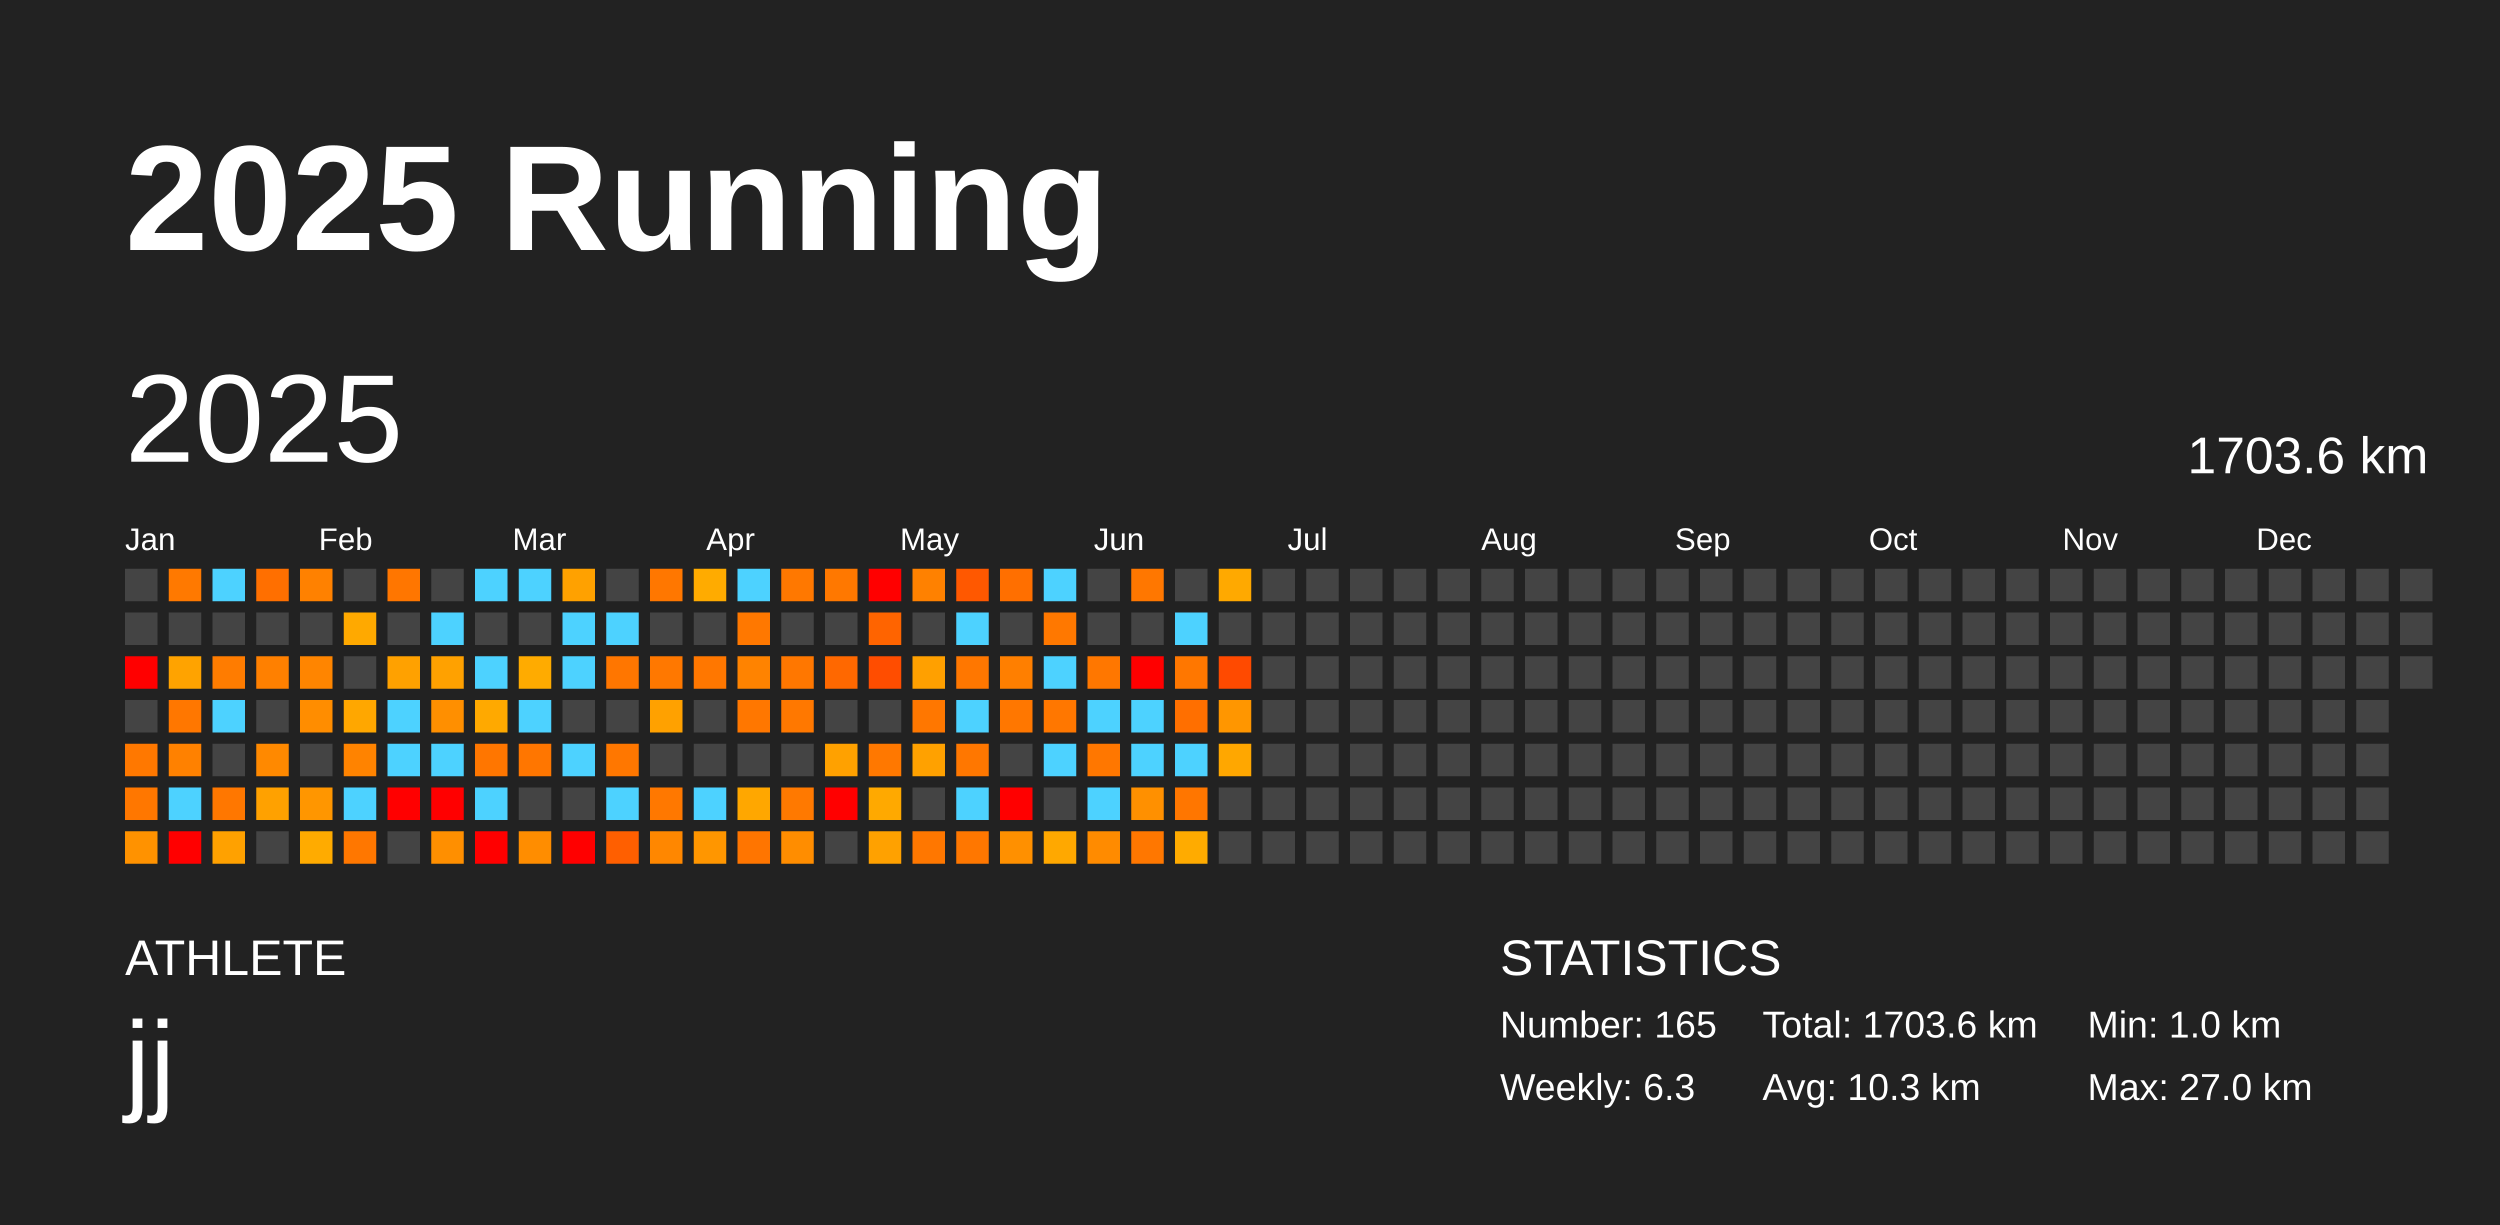
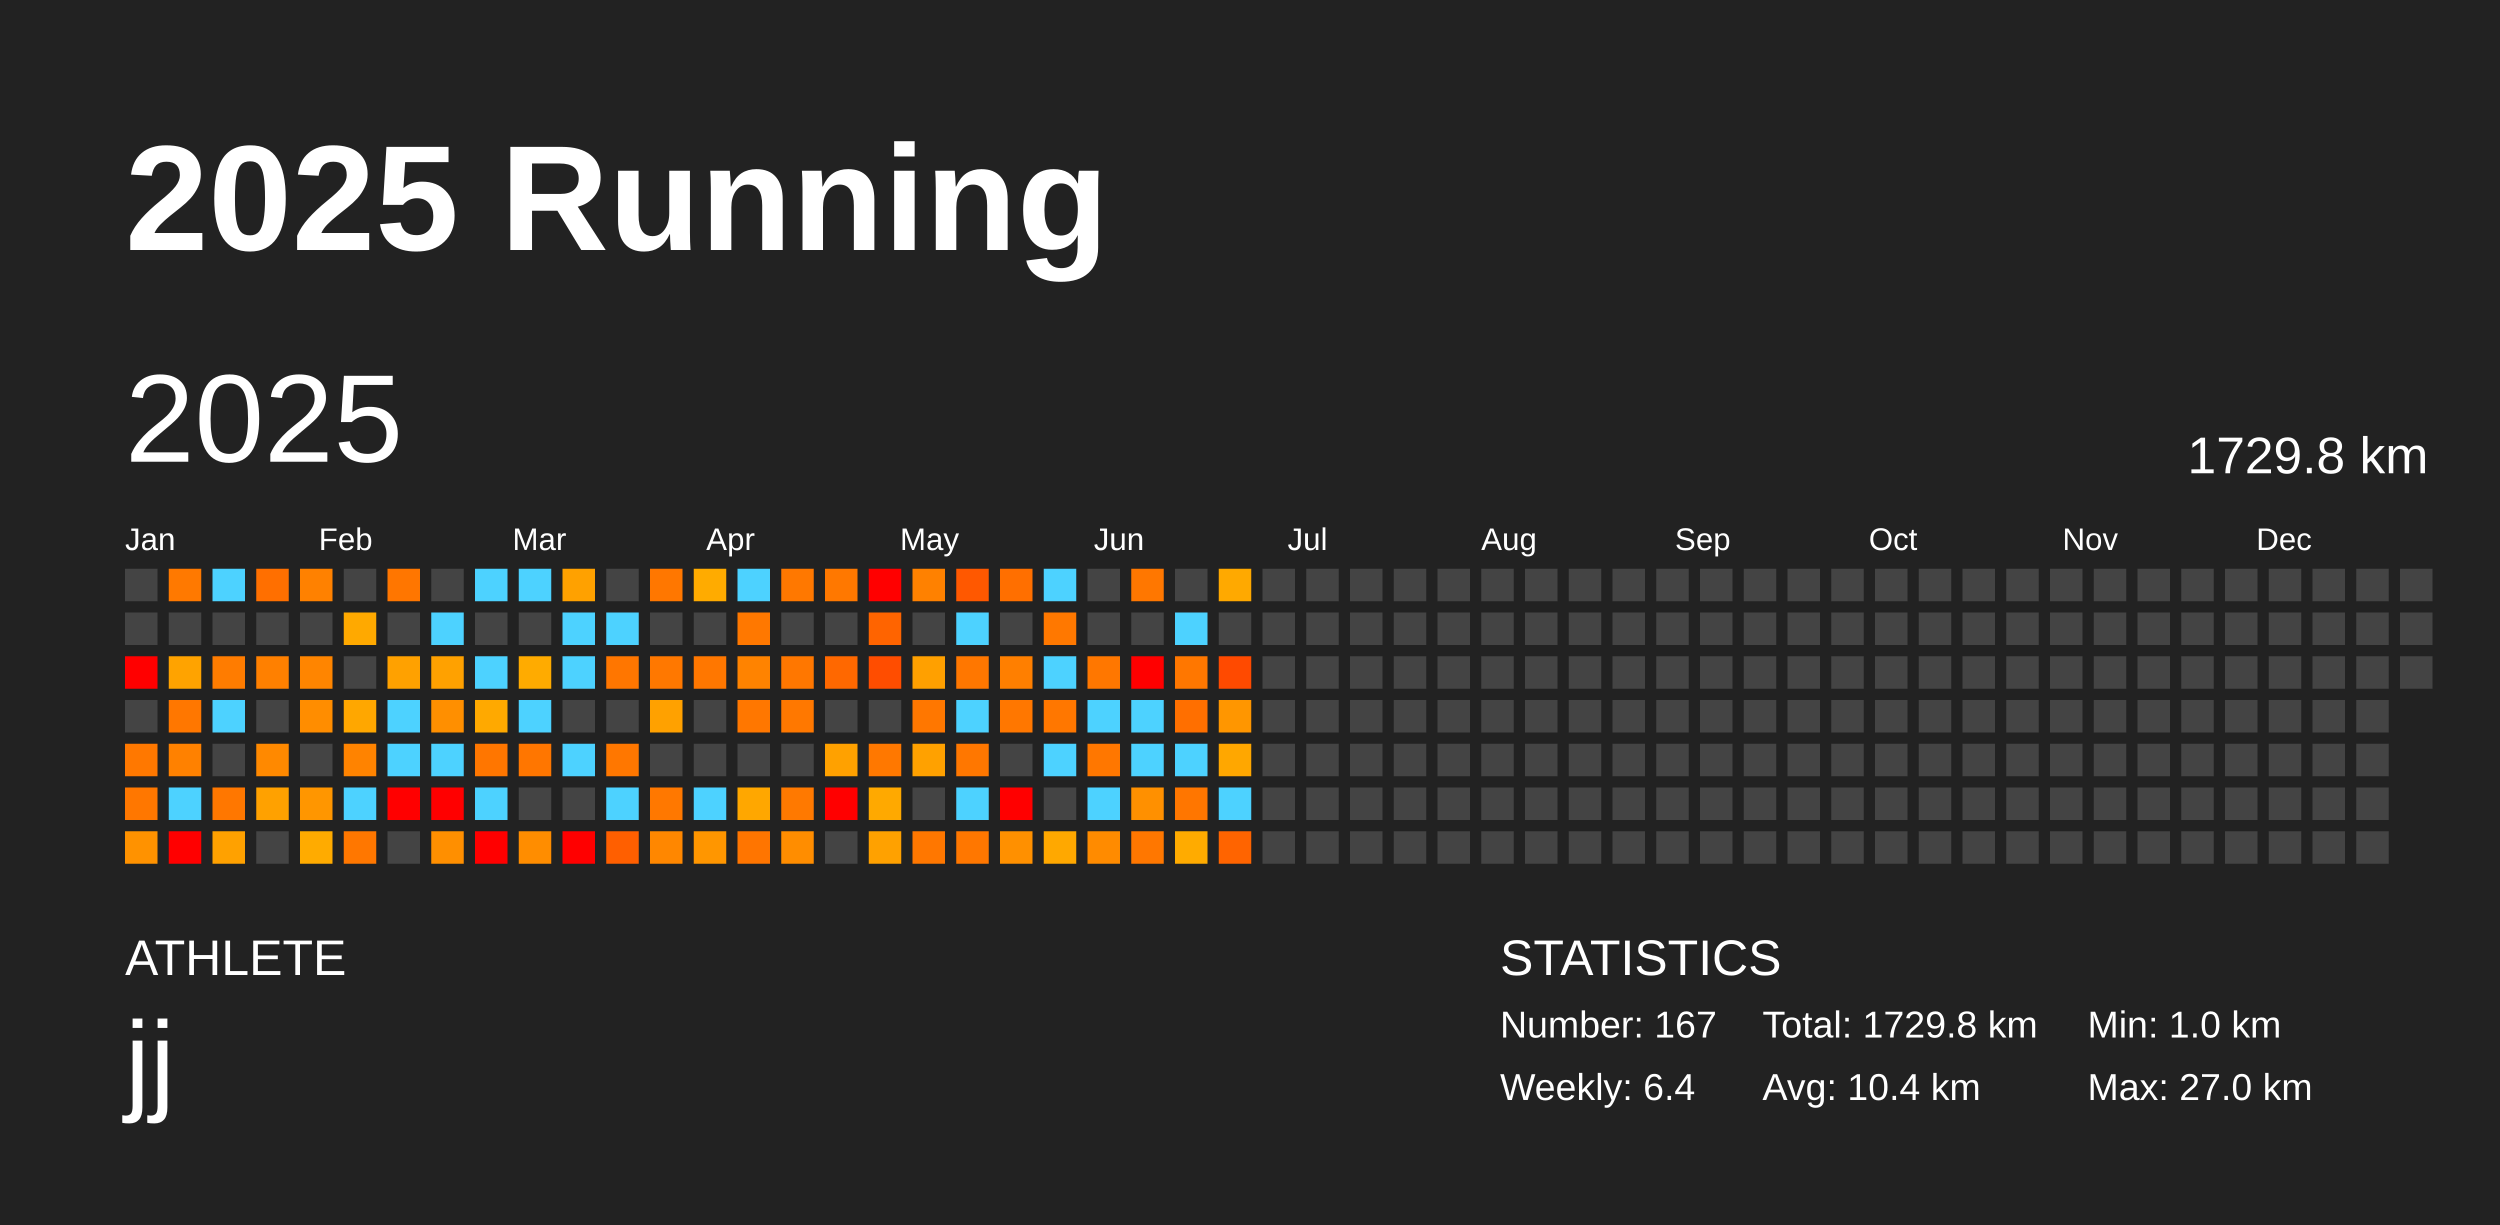
<svg xmlns="http://www.w3.org/2000/svg" baseProfile="full" height="98mm" version="1.1" viewBox="0,0,200,98" width="200mm">
  <defs />
  <rect fill="#222222" height="98" width="200" x="0" y="0" />
  <text fill="#FFFFFF" style="font-size:12px; font-family:Arial; font-weight:bold;" x="10" y="20">2025 Running</text>
  <text fill="#FFFFFF" style="font-size:4px; font-family:Arial" x="10" y="78">ATHLETE</text>
  <text fill="#FFFFFF" style="font-size:9px; font-family:Arial" x="10" y="88">jj</text>
  <text fill="#FFFFFF" style="font-size:4px; font-family:Arial" x="120" y="78">STATISTICS</text>
-   <text fill="#FFFFFF" style="font-size:3px; font-family:Arial" x="120" y="83">Number: 165</text>
-   <text fill="#FFFFFF" style="font-size:3px; font-family:Arial" x="120" y="88">Weekly: 6.3</text>
-   <text fill="#FFFFFF" style="font-size:3px; font-family:Arial" x="141" y="83">Total: 1703.6 km</text>
-   <text fill="#FFFFFF" style="font-size:3px; font-family:Arial" x="141" y="88">Avg: 10.3 km</text>
+   <text fill="#FFFFFF" style="font-size:3px; font-family:Arial" x="120" y="83">Number: 167</text>
+   <text fill="#FFFFFF" style="font-size:3px; font-family:Arial" x="120" y="88">Weekly: 6.4</text>
+   <text fill="#FFFFFF" style="font-size:3px; font-family:Arial" x="141" y="83">Total: 1729.8 km</text>
+   <text fill="#FFFFFF" style="font-size:3px; font-family:Arial" x="141" y="88">Avg: 10.4 km</text>
  <text fill="#FFFFFF" style="font-size:3px; font-family:Arial" x="167" y="83">Min: 1.0 km</text>
  <text fill="#FFFFFF" style="font-size:3px; font-family:Arial" x="167" y="88">Max: 27.0 km</text>
  <text dominant-baseline="hanging" fill="#FFFFFF" style="font-size:10.0px; font-family:Arial;" x="10" y="30">2025</text>
-   <text dominant-baseline="hanging" fill="#FFFFFF" style="font-size:4.125px; font-family:Arial;" x="175" y="35">1703.6 km</text>
+   <text dominant-baseline="hanging" fill="#FFFFFF" style="font-size:4.125px; font-family:Arial;" x="175" y="35">1729.8 km</text>
  <text fill="#FFFFFF" style="font-size:2.5px; font-family:Arial" x="10.0" y="44">Jan</text>
  <text fill="#FFFFFF" style="font-size:2.5px; font-family:Arial" x="25.5" y="44">Feb</text>
  <text fill="#FFFFFF" style="font-size:2.5px; font-family:Arial" x="41.0" y="44">Mar</text>
  <text fill="#FFFFFF" style="font-size:2.5px; font-family:Arial" x="56.5" y="44">Apr</text>
  <text fill="#FFFFFF" style="font-size:2.5px; font-family:Arial" x="72.0" y="44">May</text>
  <text fill="#FFFFFF" style="font-size:2.5px; font-family:Arial" x="87.5" y="44">Jun</text>
  <text fill="#FFFFFF" style="font-size:2.5px; font-family:Arial" x="103.0" y="44">Jul</text>
  <text fill="#FFFFFF" style="font-size:2.5px; font-family:Arial" x="118.5" y="44">Aug</text>
  <text fill="#FFFFFF" style="font-size:2.5px; font-family:Arial" x="134.0" y="44">Sep</text>
  <text fill="#FFFFFF" style="font-size:2.5px; font-family:Arial" x="149.5" y="44">Oct</text>
  <text fill="#FFFFFF" style="font-size:2.5px; font-family:Arial" x="165.0" y="44">Nov</text>
  <text fill="#FFFFFF" style="font-size:2.5px; font-family:Arial" x="180.5" y="44">Dec</text>
  <rect fill="#444444" height="2.6" width="2.6" x="10.0" y="45.5" />
  <rect fill="#444444" height="2.6" width="2.6" x="10.0" y="49.0" />
  <rect fill="red" height="2.6" width="2.6" x="10.0" y="52.5" />
  <rect fill="#444444" height="2.6" width="2.6" x="10.0" y="56.0" />
  <rect fill="#ff7800" height="2.6" width="2.6" x="10.0" y="59.5" />
  <rect fill="#ff7700" height="2.6" width="2.6" x="10.0" y="63.0" />
  <rect fill="#ff9200" height="2.6" width="2.6" x="10.0" y="66.5" />
  <rect fill="#ff7900" height="2.6" width="2.6" x="13.5" y="45.5" />
  <rect fill="#444444" height="2.6" width="2.6" x="13.5" y="49.0" />
  <rect fill="#ffa300" height="2.6" width="2.6" x="13.5" y="52.5" />
  <rect fill="#ff7700" height="2.6" width="2.6" x="13.5" y="56.0" />
  <rect fill="#ff8100" height="2.6" width="2.6" x="13.5" y="59.5" />
  <rect fill="#4dd2ff" height="2.6" width="2.6" x="13.5" y="63.0" />
  <rect fill="red" height="2.6" width="2.6" x="13.5" y="66.5" />
  <rect fill="#4dd2ff" height="2.6" width="2.6" x="17.0" y="45.5" />
  <rect fill="#444444" height="2.6" width="2.6" x="17.0" y="49.0" />
  <rect fill="#ff7c00" height="2.6" width="2.6" x="17.0" y="52.5" />
  <rect fill="#4dd2ff" height="2.6" width="2.6" x="17.0" y="56.0" />
  <rect fill="#444444" height="2.6" width="2.6" x="17.0" y="59.5" />
  <rect fill="#ff7700" height="2.6" width="2.6" x="17.0" y="63.0" />
  <rect fill="#ffa100" height="2.6" width="2.6" x="17.0" y="66.5" />
  <rect fill="#ff6f00" height="2.6" width="2.6" x="20.5" y="45.5" />
  <rect fill="#444444" height="2.6" width="2.6" x="20.5" y="49.0" />
  <rect fill="#ff8000" height="2.6" width="2.6" x="20.5" y="52.5" />
  <rect fill="#444444" height="2.6" width="2.6" x="20.5" y="56.0" />
  <rect fill="#ff8900" height="2.6" width="2.6" x="20.5" y="59.5" />
  <rect fill="#ffa100" height="2.6" width="2.6" x="20.5" y="63.0" />
  <rect fill="#444444" height="2.6" width="2.6" x="20.5" y="66.5" />
  <rect fill="#ff8100" height="2.6" width="2.6" x="24.0" y="45.5" />
  <rect fill="#444444" height="2.6" width="2.6" x="24.0" y="49.0" />
  <rect fill="#ff8500" height="2.6" width="2.6" x="24.0" y="52.5" />
  <rect fill="#ff8d00" height="2.6" width="2.6" x="24.0" y="56.0" />
  <rect fill="#444444" height="2.6" width="2.6" x="24.0" y="59.5" />
  <rect fill="#ff9600" height="2.6" width="2.6" x="24.0" y="63.0" />
  <rect fill="#ffab00" height="2.6" width="2.6" x="24.0" y="66.5" />
  <rect fill="#444444" height="2.6" width="2.6" x="27.5" y="45.5" />
  <rect fill="#ffa900" height="2.6" width="2.6" x="27.5" y="49.0" />
  <rect fill="#444444" height="2.6" width="2.6" x="27.5" y="52.5" />
  <rect fill="#ffa700" height="2.6" width="2.6" x="27.5" y="56.0" />
  <rect fill="#ff8300" height="2.6" width="2.6" x="27.5" y="59.5" />
  <rect fill="#4dd2ff" height="2.6" width="2.6" x="27.5" y="63.0" />
  <rect fill="#ff7700" height="2.6" width="2.6" x="27.5" y="66.5" />
  <rect fill="#ff7600" height="2.6" width="2.6" x="31.0" y="45.5" />
  <rect fill="#444444" height="2.6" width="2.6" x="31.0" y="49.0" />
  <rect fill="#ffa100" height="2.6" width="2.6" x="31.0" y="52.5" />
  <rect fill="#4dd2ff" height="2.6" width="2.6" x="31.0" y="56.0" />
  <rect fill="#4dd2ff" height="2.6" width="2.6" x="31.0" y="59.5" />
  <rect fill="red" height="2.6" width="2.6" x="31.0" y="63.0" />
  <rect fill="#444444" height="2.6" width="2.6" x="31.0" y="66.5" />
  <rect fill="#444444" height="2.6" width="2.6" x="34.5" y="45.5" />
  <rect fill="#4dd2ff" height="2.6" width="2.6" x="34.5" y="49.0" />
  <rect fill="#ffa100" height="2.6" width="2.6" x="34.5" y="52.5" />
  <rect fill="#ff8f00" height="2.6" width="2.6" x="34.5" y="56.0" />
  <rect fill="#4dd2ff" height="2.6" width="2.6" x="34.5" y="59.5" />
  <rect fill="red" height="2.6" width="2.6" x="34.5" y="63.0" />
  <rect fill="#ff8f00" height="2.6" width="2.6" x="34.5" y="66.5" />
  <rect fill="#4dd2ff" height="2.6" width="2.6" x="38.0" y="45.5" />
  <rect fill="#444444" height="2.6" width="2.6" x="38.0" y="49.0" />
  <rect fill="#4dd2ff" height="2.6" width="2.6" x="38.0" y="52.5" />
  <rect fill="#ffa900" height="2.6" width="2.6" x="38.0" y="56.0" />
  <rect fill="#ff7600" height="2.6" width="2.6" x="38.0" y="59.5" />
  <rect fill="#4dd2ff" height="2.6" width="2.6" x="38.0" y="63.0" />
  <rect fill="red" height="2.6" width="2.6" x="38.0" y="66.5" />
  <rect fill="#4dd2ff" height="2.6" width="2.6" x="41.5" y="45.5" />
  <rect fill="#444444" height="2.6" width="2.6" x="41.5" y="49.0" />
  <rect fill="#ffab00" height="2.6" width="2.6" x="41.5" y="52.5" />
  <rect fill="#4dd2ff" height="2.6" width="2.6" x="41.5" y="56.0" />
  <rect fill="#ff7600" height="2.6" width="2.6" x="41.5" y="59.5" />
  <rect fill="#444444" height="2.6" width="2.6" x="41.5" y="63.0" />
  <rect fill="#ff8d00" height="2.6" width="2.6" x="41.5" y="66.5" />
  <rect fill="#ffa100" height="2.6" width="2.6" x="45.0" y="45.5" />
  <rect fill="#4dd2ff" height="2.6" width="2.6" x="45.0" y="49.0" />
  <rect fill="#4dd2ff" height="2.6" width="2.6" x="45.0" y="52.5" />
  <rect fill="#444444" height="2.6" width="2.6" x="45.0" y="56.0" />
  <rect fill="#4dd2ff" height="2.6" width="2.6" x="45.0" y="59.5" />
  <rect fill="#444444" height="2.6" width="2.6" x="45.0" y="63.0" />
  <rect fill="red" height="2.6" width="2.6" x="45.0" y="66.5" />
  <rect fill="#444444" height="2.6" width="2.6" x="48.5" y="45.5" />
  <rect fill="#4dd2ff" height="2.6" width="2.6" x="48.5" y="49.0" />
  <rect fill="#ff7600" height="2.6" width="2.6" x="48.5" y="52.5" />
  <rect fill="#444444" height="2.6" width="2.6" x="48.5" y="56.0" />
  <rect fill="#ff7700" height="2.6" width="2.6" x="48.5" y="59.5" />
  <rect fill="#4dd2ff" height="2.6" width="2.6" x="48.5" y="63.0" />
  <rect fill="#ff5f00" height="2.6" width="2.6" x="48.5" y="66.5" />
  <rect fill="#ff7700" height="2.6" width="2.6" x="52.0" y="45.5" />
  <rect fill="#444444" height="2.6" width="2.6" x="52.0" y="49.0" />
  <rect fill="#ff7800" height="2.6" width="2.6" x="52.0" y="52.5" />
  <rect fill="#ffa100" height="2.6" width="2.6" x="52.0" y="56.0" />
  <rect fill="#444444" height="2.6" width="2.6" x="52.0" y="59.5" />
  <rect fill="#ff7800" height="2.6" width="2.6" x="52.0" y="63.0" />
  <rect fill="#ff8700" height="2.6" width="2.6" x="52.0" y="66.5" />
  <rect fill="#ffab00" height="2.6" width="2.6" x="55.5" y="45.5" />
  <rect fill="#444444" height="2.6" width="2.6" x="55.5" y="49.0" />
  <rect fill="#ff7700" height="2.6" width="2.6" x="55.5" y="52.5" />
  <rect fill="#444444" height="2.6" width="2.6" x="55.5" y="56.0" />
  <rect fill="#444444" height="2.6" width="2.6" x="55.5" y="59.5" />
  <rect fill="#4dd2ff" height="2.6" width="2.6" x="55.5" y="63.0" />
  <rect fill="#ff9600" height="2.6" width="2.6" x="55.5" y="66.5" />
  <rect fill="#4dd2ff" height="2.6" width="2.6" x="59.0" y="45.5" />
  <rect fill="#ff7800" height="2.6" width="2.6" x="59.0" y="49.0" />
  <rect fill="#ff8300" height="2.6" width="2.6" x="59.0" y="52.5" />
  <rect fill="#ff7700" height="2.6" width="2.6" x="59.0" y="56.0" />
  <rect fill="#444444" height="2.6" width="2.6" x="59.0" y="59.5" />
  <rect fill="#ffa700" height="2.6" width="2.6" x="59.0" y="63.0" />
  <rect fill="#ff7500" height="2.6" width="2.6" x="59.0" y="66.5" />
  <rect fill="#ff7800" height="2.6" width="2.6" x="62.5" y="45.5" />
  <rect fill="#444444" height="2.6" width="2.6" x="62.5" y="49.0" />
  <rect fill="#ff7700" height="2.6" width="2.6" x="62.5" y="52.5" />
  <rect fill="#ff7800" height="2.6" width="2.6" x="62.5" y="56.0" />
  <rect fill="#444444" height="2.6" width="2.6" x="62.5" y="59.5" />
  <rect fill="#ff7900" height="2.6" width="2.6" x="62.5" y="63.0" />
  <rect fill="#ff8d00" height="2.6" width="2.6" x="62.5" y="66.5" />
  <rect fill="#ff7800" height="2.6" width="2.6" x="66.0" y="45.5" />
  <rect fill="#444444" height="2.6" width="2.6" x="66.0" y="49.0" />
  <rect fill="#ff6800" height="2.6" width="2.6" x="66.0" y="52.5" />
  <rect fill="#444444" height="2.6" width="2.6" x="66.0" y="56.0" />
  <rect fill="#ffa100" height="2.6" width="2.6" x="66.0" y="59.5" />
  <rect fill="red" height="2.6" width="2.6" x="66.0" y="63.0" />
  <rect fill="#444444" height="2.6" width="2.6" x="66.0" y="66.5" />
  <rect fill="red" height="2.6" width="2.6" x="69.5" y="45.5" />
  <rect fill="#ff6400" height="2.6" width="2.6" x="69.5" y="49.0" />
  <rect fill="#ff4d00" height="2.6" width="2.6" x="69.5" y="52.5" />
  <rect fill="#444444" height="2.6" width="2.6" x="69.5" y="56.0" />
  <rect fill="#ff7800" height="2.6" width="2.6" x="69.5" y="59.5" />
  <rect fill="#ffa900" height="2.6" width="2.6" x="69.5" y="63.0" />
  <rect fill="#ffa100" height="2.6" width="2.6" x="69.5" y="66.5" />
  <rect fill="#ff8100" height="2.6" width="2.6" x="73.0" y="45.5" />
  <rect fill="#444444" height="2.6" width="2.6" x="73.0" y="49.0" />
  <rect fill="#ffa000" height="2.6" width="2.6" x="73.0" y="52.5" />
  <rect fill="#ff7700" height="2.6" width="2.6" x="73.0" y="56.0" />
  <rect fill="#ffa100" height="2.6" width="2.6" x="73.0" y="59.5" />
  <rect fill="#444444" height="2.6" width="2.6" x="73.0" y="63.0" />
  <rect fill="#ff7700" height="2.6" width="2.6" x="73.0" y="66.5" />
  <rect fill="#ff5800" height="2.6" width="2.6" x="76.5" y="45.5" />
  <rect fill="#4dd2ff" height="2.6" width="2.6" x="76.5" y="49.0" />
  <rect fill="#ff7700" height="2.6" width="2.6" x="76.5" y="52.5" />
  <rect fill="#4dd2ff" height="2.6" width="2.6" x="76.5" y="56.0" />
  <rect fill="#ff7700" height="2.6" width="2.6" x="76.5" y="59.5" />
  <rect fill="#4dd2ff" height="2.6" width="2.6" x="76.5" y="63.0" />
  <rect fill="#ff7700" height="2.6" width="2.6" x="76.5" y="66.5" />
  <rect fill="#ff6f00" height="2.6" width="2.6" x="80.0" y="45.5" />
  <rect fill="#444444" height="2.6" width="2.6" x="80.0" y="49.0" />
  <rect fill="#ff7f00" height="2.6" width="2.6" x="80.0" y="52.5" />
  <rect fill="#ff7700" height="2.6" width="2.6" x="80.0" y="56.0" />
  <rect fill="#444444" height="2.6" width="2.6" x="80.0" y="59.5" />
  <rect fill="red" height="2.6" width="2.6" x="80.0" y="63.0" />
  <rect fill="#ff9000" height="2.6" width="2.6" x="80.0" y="66.5" />
  <rect fill="#4dd2ff" height="2.6" width="2.6" x="83.5" y="45.5" />
  <rect fill="#ff7800" height="2.6" width="2.6" x="83.5" y="49.0" />
  <rect fill="#4dd2ff" height="2.6" width="2.6" x="83.5" y="52.5" />
  <rect fill="#ff7700" height="2.6" width="2.6" x="83.5" y="56.0" />
  <rect fill="#4dd2ff" height="2.6" width="2.6" x="83.5" y="59.5" />
  <rect fill="#444444" height="2.6" width="2.6" x="83.5" y="63.0" />
  <rect fill="#ffa800" height="2.6" width="2.6" x="83.5" y="66.5" />
  <rect fill="#444444" height="2.6" width="2.6" x="87.0" y="45.5" />
  <rect fill="#444444" height="2.6" width="2.6" x="87.0" y="49.0" />
  <rect fill="#ff7700" height="2.6" width="2.6" x="87.0" y="52.5" />
  <rect fill="#4dd2ff" height="2.6" width="2.6" x="87.0" y="56.0" />
  <rect fill="#ff7700" height="2.6" width="2.6" x="87.0" y="59.5" />
  <rect fill="#4dd2ff" height="2.6" width="2.6" x="87.0" y="63.0" />
  <rect fill="#ff8b00" height="2.6" width="2.6" x="87.0" y="66.5" />
  <rect fill="#ff7700" height="2.6" width="2.6" x="90.5" y="45.5" />
  <rect fill="#444444" height="2.6" width="2.6" x="90.5" y="49.0" />
  <rect fill="red" height="2.6" width="2.6" x="90.5" y="52.5" />
  <rect fill="#4dd2ff" height="2.6" width="2.6" x="90.5" y="56.0" />
  <rect fill="#4dd2ff" height="2.6" width="2.6" x="90.5" y="59.5" />
  <rect fill="#ff9000" height="2.6" width="2.6" x="90.5" y="63.0" />
  <rect fill="#ff7700" height="2.6" width="2.6" x="90.5" y="66.5" />
  <rect fill="#444444" height="2.6" width="2.6" x="94.0" y="45.5" />
  <rect fill="#4dd2ff" height="2.6" width="2.6" x="94.0" y="49.0" />
  <rect fill="#ff7700" height="2.6" width="2.6" x="94.0" y="52.5" />
  <rect fill="#ff6f00" height="2.6" width="2.6" x="94.0" y="56.0" />
  <rect fill="#4dd2ff" height="2.6" width="2.6" x="94.0" y="59.5" />
  <rect fill="#ff7600" height="2.6" width="2.6" x="94.0" y="63.0" />
  <rect fill="#ffab00" height="2.6" width="2.6" x="94.0" y="66.5" />
  <rect fill="#ffa900" height="2.6" width="2.6" x="97.5" y="45.5" />
  <rect fill="#444444" height="2.6" width="2.6" x="97.5" y="49.0" />
  <rect fill="#ff4a00" height="2.6" width="2.6" x="97.5" y="52.5" />
  <rect fill="#ff9600" height="2.6" width="2.6" x="97.5" y="56.0" />
  <rect fill="#ffa700" height="2.6" width="2.6" x="97.5" y="59.5" />
-   <rect fill="#444444" height="2.6" width="2.6" x="97.5" y="63.0" />
-   <rect fill="#444444" height="2.6" width="2.6" x="97.5" y="66.5" />
+   <rect fill="#4dd2ff" height="2.6" width="2.6" x="97.5" y="63.0" />
+   <rect fill="#ff6400" height="2.6" width="2.6" x="97.5" y="66.5" />
  <rect fill="#444444" height="2.6" width="2.6" x="101.0" y="45.5" />
  <rect fill="#444444" height="2.6" width="2.6" x="101.0" y="49.0" />
  <rect fill="#444444" height="2.6" width="2.6" x="101.0" y="52.5" />
  <rect fill="#444444" height="2.6" width="2.6" x="101.0" y="56.0" />
  <rect fill="#444444" height="2.6" width="2.6" x="101.0" y="59.5" />
  <rect fill="#444444" height="2.6" width="2.6" x="101.0" y="63.0" />
  <rect fill="#444444" height="2.6" width="2.6" x="101.0" y="66.5" />
  <rect fill="#444444" height="2.6" width="2.6" x="104.5" y="45.5" />
  <rect fill="#444444" height="2.6" width="2.6" x="104.5" y="49.0" />
  <rect fill="#444444" height="2.6" width="2.6" x="104.5" y="52.5" />
  <rect fill="#444444" height="2.6" width="2.6" x="104.5" y="56.0" />
  <rect fill="#444444" height="2.6" width="2.6" x="104.5" y="59.5" />
  <rect fill="#444444" height="2.6" width="2.6" x="104.5" y="63.0" />
  <rect fill="#444444" height="2.6" width="2.6" x="104.5" y="66.5" />
  <rect fill="#444444" height="2.6" width="2.6" x="108.0" y="45.5" />
  <rect fill="#444444" height="2.6" width="2.6" x="108.0" y="49.0" />
  <rect fill="#444444" height="2.6" width="2.6" x="108.0" y="52.5" />
  <rect fill="#444444" height="2.6" width="2.6" x="108.0" y="56.0" />
  <rect fill="#444444" height="2.6" width="2.6" x="108.0" y="59.5" />
  <rect fill="#444444" height="2.6" width="2.6" x="108.0" y="63.0" />
  <rect fill="#444444" height="2.6" width="2.6" x="108.0" y="66.5" />
  <rect fill="#444444" height="2.6" width="2.6" x="111.5" y="45.5" />
  <rect fill="#444444" height="2.6" width="2.6" x="111.5" y="49.0" />
  <rect fill="#444444" height="2.6" width="2.6" x="111.5" y="52.5" />
  <rect fill="#444444" height="2.6" width="2.6" x="111.5" y="56.0" />
  <rect fill="#444444" height="2.6" width="2.6" x="111.5" y="59.5" />
  <rect fill="#444444" height="2.6" width="2.6" x="111.5" y="63.0" />
  <rect fill="#444444" height="2.6" width="2.6" x="111.5" y="66.5" />
  <rect fill="#444444" height="2.6" width="2.6" x="115.0" y="45.5" />
  <rect fill="#444444" height="2.6" width="2.6" x="115.0" y="49.0" />
  <rect fill="#444444" height="2.6" width="2.6" x="115.0" y="52.5" />
  <rect fill="#444444" height="2.6" width="2.6" x="115.0" y="56.0" />
  <rect fill="#444444" height="2.6" width="2.6" x="115.0" y="59.5" />
  <rect fill="#444444" height="2.6" width="2.6" x="115.0" y="63.0" />
  <rect fill="#444444" height="2.6" width="2.6" x="115.0" y="66.5" />
  <rect fill="#444444" height="2.6" width="2.6" x="118.5" y="45.5" />
  <rect fill="#444444" height="2.6" width="2.6" x="118.5" y="49.0" />
  <rect fill="#444444" height="2.6" width="2.6" x="118.5" y="52.5" />
  <rect fill="#444444" height="2.6" width="2.6" x="118.5" y="56.0" />
  <rect fill="#444444" height="2.6" width="2.6" x="118.5" y="59.5" />
  <rect fill="#444444" height="2.6" width="2.6" x="118.5" y="63.0" />
  <rect fill="#444444" height="2.6" width="2.6" x="118.5" y="66.5" />
  <rect fill="#444444" height="2.6" width="2.6" x="122.0" y="45.5" />
  <rect fill="#444444" height="2.6" width="2.6" x="122.0" y="49.0" />
  <rect fill="#444444" height="2.6" width="2.6" x="122.0" y="52.5" />
  <rect fill="#444444" height="2.6" width="2.6" x="122.0" y="56.0" />
  <rect fill="#444444" height="2.6" width="2.6" x="122.0" y="59.5" />
  <rect fill="#444444" height="2.6" width="2.6" x="122.0" y="63.0" />
  <rect fill="#444444" height="2.6" width="2.6" x="122.0" y="66.5" />
  <rect fill="#444444" height="2.6" width="2.6" x="125.5" y="45.5" />
  <rect fill="#444444" height="2.6" width="2.6" x="125.5" y="49.0" />
  <rect fill="#444444" height="2.6" width="2.6" x="125.5" y="52.5" />
  <rect fill="#444444" height="2.6" width="2.6" x="125.5" y="56.0" />
  <rect fill="#444444" height="2.6" width="2.6" x="125.5" y="59.5" />
  <rect fill="#444444" height="2.6" width="2.6" x="125.5" y="63.0" />
  <rect fill="#444444" height="2.6" width="2.6" x="125.5" y="66.5" />
  <rect fill="#444444" height="2.6" width="2.6" x="129.0" y="45.5" />
  <rect fill="#444444" height="2.6" width="2.6" x="129.0" y="49.0" />
  <rect fill="#444444" height="2.6" width="2.6" x="129.0" y="52.5" />
  <rect fill="#444444" height="2.6" width="2.6" x="129.0" y="56.0" />
  <rect fill="#444444" height="2.6" width="2.6" x="129.0" y="59.5" />
  <rect fill="#444444" height="2.6" width="2.6" x="129.0" y="63.0" />
  <rect fill="#444444" height="2.6" width="2.6" x="129.0" y="66.5" />
  <rect fill="#444444" height="2.6" width="2.6" x="132.5" y="45.5" />
  <rect fill="#444444" height="2.6" width="2.6" x="132.5" y="49.0" />
  <rect fill="#444444" height="2.6" width="2.6" x="132.5" y="52.5" />
  <rect fill="#444444" height="2.6" width="2.6" x="132.5" y="56.0" />
  <rect fill="#444444" height="2.6" width="2.6" x="132.5" y="59.5" />
  <rect fill="#444444" height="2.6" width="2.6" x="132.5" y="63.0" />
  <rect fill="#444444" height="2.6" width="2.6" x="132.5" y="66.5" />
  <rect fill="#444444" height="2.6" width="2.6" x="136.0" y="45.5" />
  <rect fill="#444444" height="2.6" width="2.6" x="136.0" y="49.0" />
  <rect fill="#444444" height="2.6" width="2.6" x="136.0" y="52.5" />
  <rect fill="#444444" height="2.6" width="2.6" x="136.0" y="56.0" />
  <rect fill="#444444" height="2.6" width="2.6" x="136.0" y="59.5" />
  <rect fill="#444444" height="2.6" width="2.6" x="136.0" y="63.0" />
  <rect fill="#444444" height="2.6" width="2.6" x="136.0" y="66.5" />
  <rect fill="#444444" height="2.6" width="2.6" x="139.5" y="45.5" />
  <rect fill="#444444" height="2.6" width="2.6" x="139.5" y="49.0" />
  <rect fill="#444444" height="2.6" width="2.6" x="139.5" y="52.5" />
  <rect fill="#444444" height="2.6" width="2.6" x="139.5" y="56.0" />
  <rect fill="#444444" height="2.6" width="2.6" x="139.5" y="59.5" />
  <rect fill="#444444" height="2.6" width="2.6" x="139.5" y="63.0" />
  <rect fill="#444444" height="2.6" width="2.6" x="139.5" y="66.5" />
  <rect fill="#444444" height="2.6" width="2.6" x="143.0" y="45.5" />
  <rect fill="#444444" height="2.6" width="2.6" x="143.0" y="49.0" />
  <rect fill="#444444" height="2.6" width="2.6" x="143.0" y="52.5" />
  <rect fill="#444444" height="2.6" width="2.6" x="143.0" y="56.0" />
  <rect fill="#444444" height="2.6" width="2.6" x="143.0" y="59.5" />
  <rect fill="#444444" height="2.6" width="2.6" x="143.0" y="63.0" />
  <rect fill="#444444" height="2.6" width="2.6" x="143.0" y="66.5" />
  <rect fill="#444444" height="2.6" width="2.6" x="146.5" y="45.5" />
  <rect fill="#444444" height="2.6" width="2.6" x="146.5" y="49.0" />
  <rect fill="#444444" height="2.6" width="2.6" x="146.5" y="52.5" />
  <rect fill="#444444" height="2.6" width="2.6" x="146.5" y="56.0" />
  <rect fill="#444444" height="2.6" width="2.6" x="146.5" y="59.5" />
  <rect fill="#444444" height="2.6" width="2.6" x="146.5" y="63.0" />
  <rect fill="#444444" height="2.6" width="2.6" x="146.5" y="66.5" />
  <rect fill="#444444" height="2.6" width="2.6" x="150.0" y="45.5" />
  <rect fill="#444444" height="2.6" width="2.6" x="150.0" y="49.0" />
  <rect fill="#444444" height="2.6" width="2.6" x="150.0" y="52.5" />
  <rect fill="#444444" height="2.6" width="2.6" x="150.0" y="56.0" />
  <rect fill="#444444" height="2.6" width="2.6" x="150.0" y="59.5" />
  <rect fill="#444444" height="2.6" width="2.6" x="150.0" y="63.0" />
  <rect fill="#444444" height="2.6" width="2.6" x="150.0" y="66.5" />
  <rect fill="#444444" height="2.6" width="2.6" x="153.5" y="45.5" />
  <rect fill="#444444" height="2.6" width="2.6" x="153.5" y="49.0" />
  <rect fill="#444444" height="2.6" width="2.6" x="153.5" y="52.5" />
  <rect fill="#444444" height="2.6" width="2.6" x="153.5" y="56.0" />
  <rect fill="#444444" height="2.6" width="2.6" x="153.5" y="59.5" />
  <rect fill="#444444" height="2.6" width="2.6" x="153.5" y="63.0" />
  <rect fill="#444444" height="2.6" width="2.6" x="153.5" y="66.5" />
  <rect fill="#444444" height="2.6" width="2.6" x="157.0" y="45.5" />
  <rect fill="#444444" height="2.6" width="2.6" x="157.0" y="49.0" />
  <rect fill="#444444" height="2.6" width="2.6" x="157.0" y="52.5" />
  <rect fill="#444444" height="2.6" width="2.6" x="157.0" y="56.0" />
  <rect fill="#444444" height="2.6" width="2.6" x="157.0" y="59.5" />
  <rect fill="#444444" height="2.6" width="2.6" x="157.0" y="63.0" />
  <rect fill="#444444" height="2.6" width="2.6" x="157.0" y="66.5" />
  <rect fill="#444444" height="2.6" width="2.6" x="160.5" y="45.5" />
  <rect fill="#444444" height="2.6" width="2.6" x="160.5" y="49.0" />
  <rect fill="#444444" height="2.6" width="2.6" x="160.5" y="52.5" />
  <rect fill="#444444" height="2.6" width="2.6" x="160.5" y="56.0" />
  <rect fill="#444444" height="2.6" width="2.6" x="160.5" y="59.5" />
  <rect fill="#444444" height="2.6" width="2.6" x="160.5" y="63.0" />
  <rect fill="#444444" height="2.6" width="2.6" x="160.5" y="66.5" />
  <rect fill="#444444" height="2.6" width="2.6" x="164.0" y="45.5" />
  <rect fill="#444444" height="2.6" width="2.6" x="164.0" y="49.0" />
  <rect fill="#444444" height="2.6" width="2.6" x="164.0" y="52.5" />
  <rect fill="#444444" height="2.6" width="2.6" x="164.0" y="56.0" />
  <rect fill="#444444" height="2.6" width="2.6" x="164.0" y="59.5" />
  <rect fill="#444444" height="2.6" width="2.6" x="164.0" y="63.0" />
  <rect fill="#444444" height="2.6" width="2.6" x="164.0" y="66.5" />
  <rect fill="#444444" height="2.6" width="2.6" x="167.5" y="45.5" />
  <rect fill="#444444" height="2.6" width="2.6" x="167.5" y="49.0" />
  <rect fill="#444444" height="2.6" width="2.6" x="167.5" y="52.5" />
  <rect fill="#444444" height="2.6" width="2.6" x="167.5" y="56.0" />
  <rect fill="#444444" height="2.6" width="2.6" x="167.5" y="59.5" />
  <rect fill="#444444" height="2.6" width="2.6" x="167.5" y="63.0" />
  <rect fill="#444444" height="2.6" width="2.6" x="167.5" y="66.5" />
  <rect fill="#444444" height="2.6" width="2.6" x="171.0" y="45.5" />
  <rect fill="#444444" height="2.6" width="2.6" x="171.0" y="49.0" />
  <rect fill="#444444" height="2.6" width="2.6" x="171.0" y="52.5" />
  <rect fill="#444444" height="2.6" width="2.6" x="171.0" y="56.0" />
  <rect fill="#444444" height="2.6" width="2.6" x="171.0" y="59.5" />
  <rect fill="#444444" height="2.6" width="2.6" x="171.0" y="63.0" />
  <rect fill="#444444" height="2.6" width="2.6" x="171.0" y="66.5" />
  <rect fill="#444444" height="2.6" width="2.6" x="174.5" y="45.5" />
  <rect fill="#444444" height="2.6" width="2.6" x="174.5" y="49.0" />
  <rect fill="#444444" height="2.6" width="2.6" x="174.5" y="52.5" />
  <rect fill="#444444" height="2.6" width="2.6" x="174.5" y="56.0" />
  <rect fill="#444444" height="2.6" width="2.6" x="174.5" y="59.5" />
  <rect fill="#444444" height="2.6" width="2.6" x="174.5" y="63.0" />
  <rect fill="#444444" height="2.6" width="2.6" x="174.5" y="66.5" />
  <rect fill="#444444" height="2.6" width="2.6" x="178.0" y="45.5" />
  <rect fill="#444444" height="2.6" width="2.6" x="178.0" y="49.0" />
  <rect fill="#444444" height="2.6" width="2.6" x="178.0" y="52.5" />
  <rect fill="#444444" height="2.6" width="2.6" x="178.0" y="56.0" />
  <rect fill="#444444" height="2.6" width="2.6" x="178.0" y="59.5" />
  <rect fill="#444444" height="2.6" width="2.6" x="178.0" y="63.0" />
  <rect fill="#444444" height="2.6" width="2.6" x="178.0" y="66.5" />
  <rect fill="#444444" height="2.6" width="2.6" x="181.5" y="45.5" />
  <rect fill="#444444" height="2.6" width="2.6" x="181.5" y="49.0" />
  <rect fill="#444444" height="2.6" width="2.6" x="181.5" y="52.5" />
  <rect fill="#444444" height="2.6" width="2.6" x="181.5" y="56.0" />
  <rect fill="#444444" height="2.6" width="2.6" x="181.5" y="59.5" />
  <rect fill="#444444" height="2.6" width="2.6" x="181.5" y="63.0" />
  <rect fill="#444444" height="2.6" width="2.6" x="181.5" y="66.5" />
  <rect fill="#444444" height="2.6" width="2.6" x="185.0" y="45.5" />
  <rect fill="#444444" height="2.6" width="2.6" x="185.0" y="49.0" />
  <rect fill="#444444" height="2.6" width="2.6" x="185.0" y="52.5" />
  <rect fill="#444444" height="2.6" width="2.6" x="185.0" y="56.0" />
  <rect fill="#444444" height="2.6" width="2.6" x="185.0" y="59.5" />
  <rect fill="#444444" height="2.6" width="2.6" x="185.0" y="63.0" />
  <rect fill="#444444" height="2.6" width="2.6" x="185.0" y="66.5" />
  <rect fill="#444444" height="2.6" width="2.6" x="188.5" y="45.5" />
  <rect fill="#444444" height="2.6" width="2.6" x="188.5" y="49.0" />
  <rect fill="#444444" height="2.6" width="2.6" x="188.5" y="52.5" />
  <rect fill="#444444" height="2.6" width="2.6" x="188.5" y="56.0" />
  <rect fill="#444444" height="2.6" width="2.6" x="188.5" y="59.5" />
  <rect fill="#444444" height="2.6" width="2.6" x="188.5" y="63.0" />
  <rect fill="#444444" height="2.6" width="2.6" x="188.5" y="66.5" />
  <rect fill="#444444" height="2.6" width="2.6" x="192.0" y="45.5" />
  <rect fill="#444444" height="2.6" width="2.6" x="192.0" y="49.0" />
  <rect fill="#444444" height="2.6" width="2.6" x="192.0" y="52.5" />
</svg>
